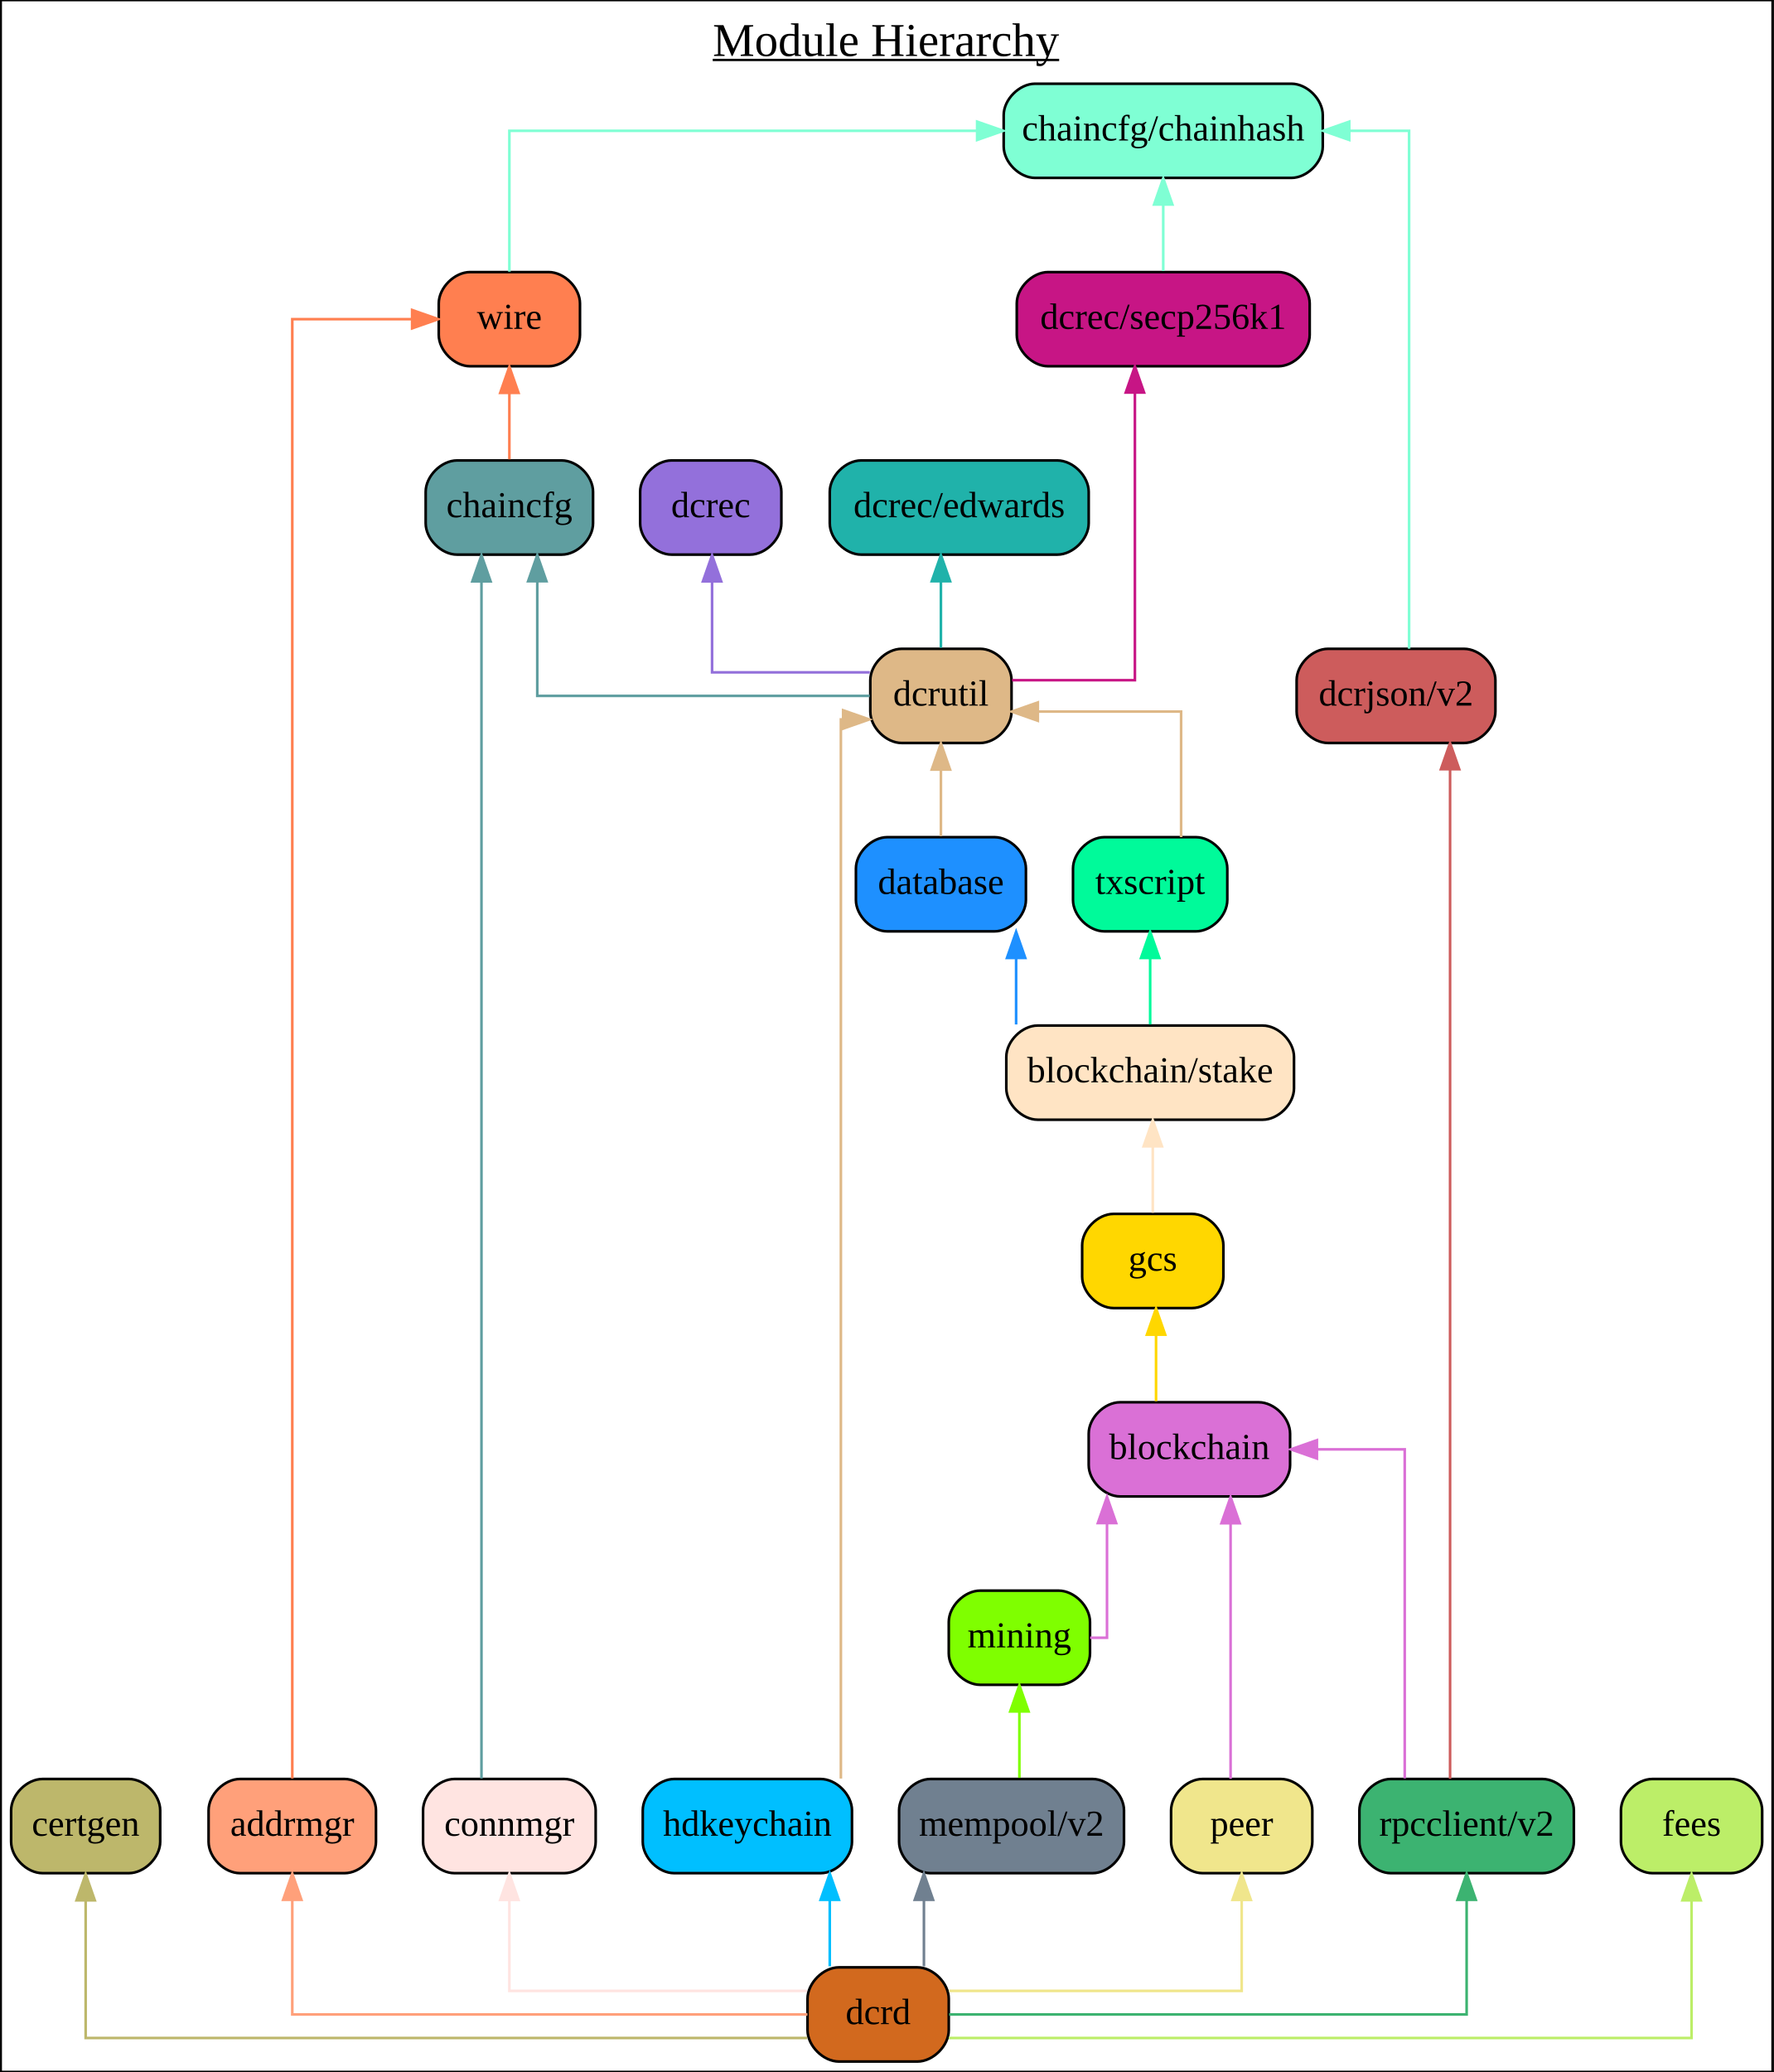
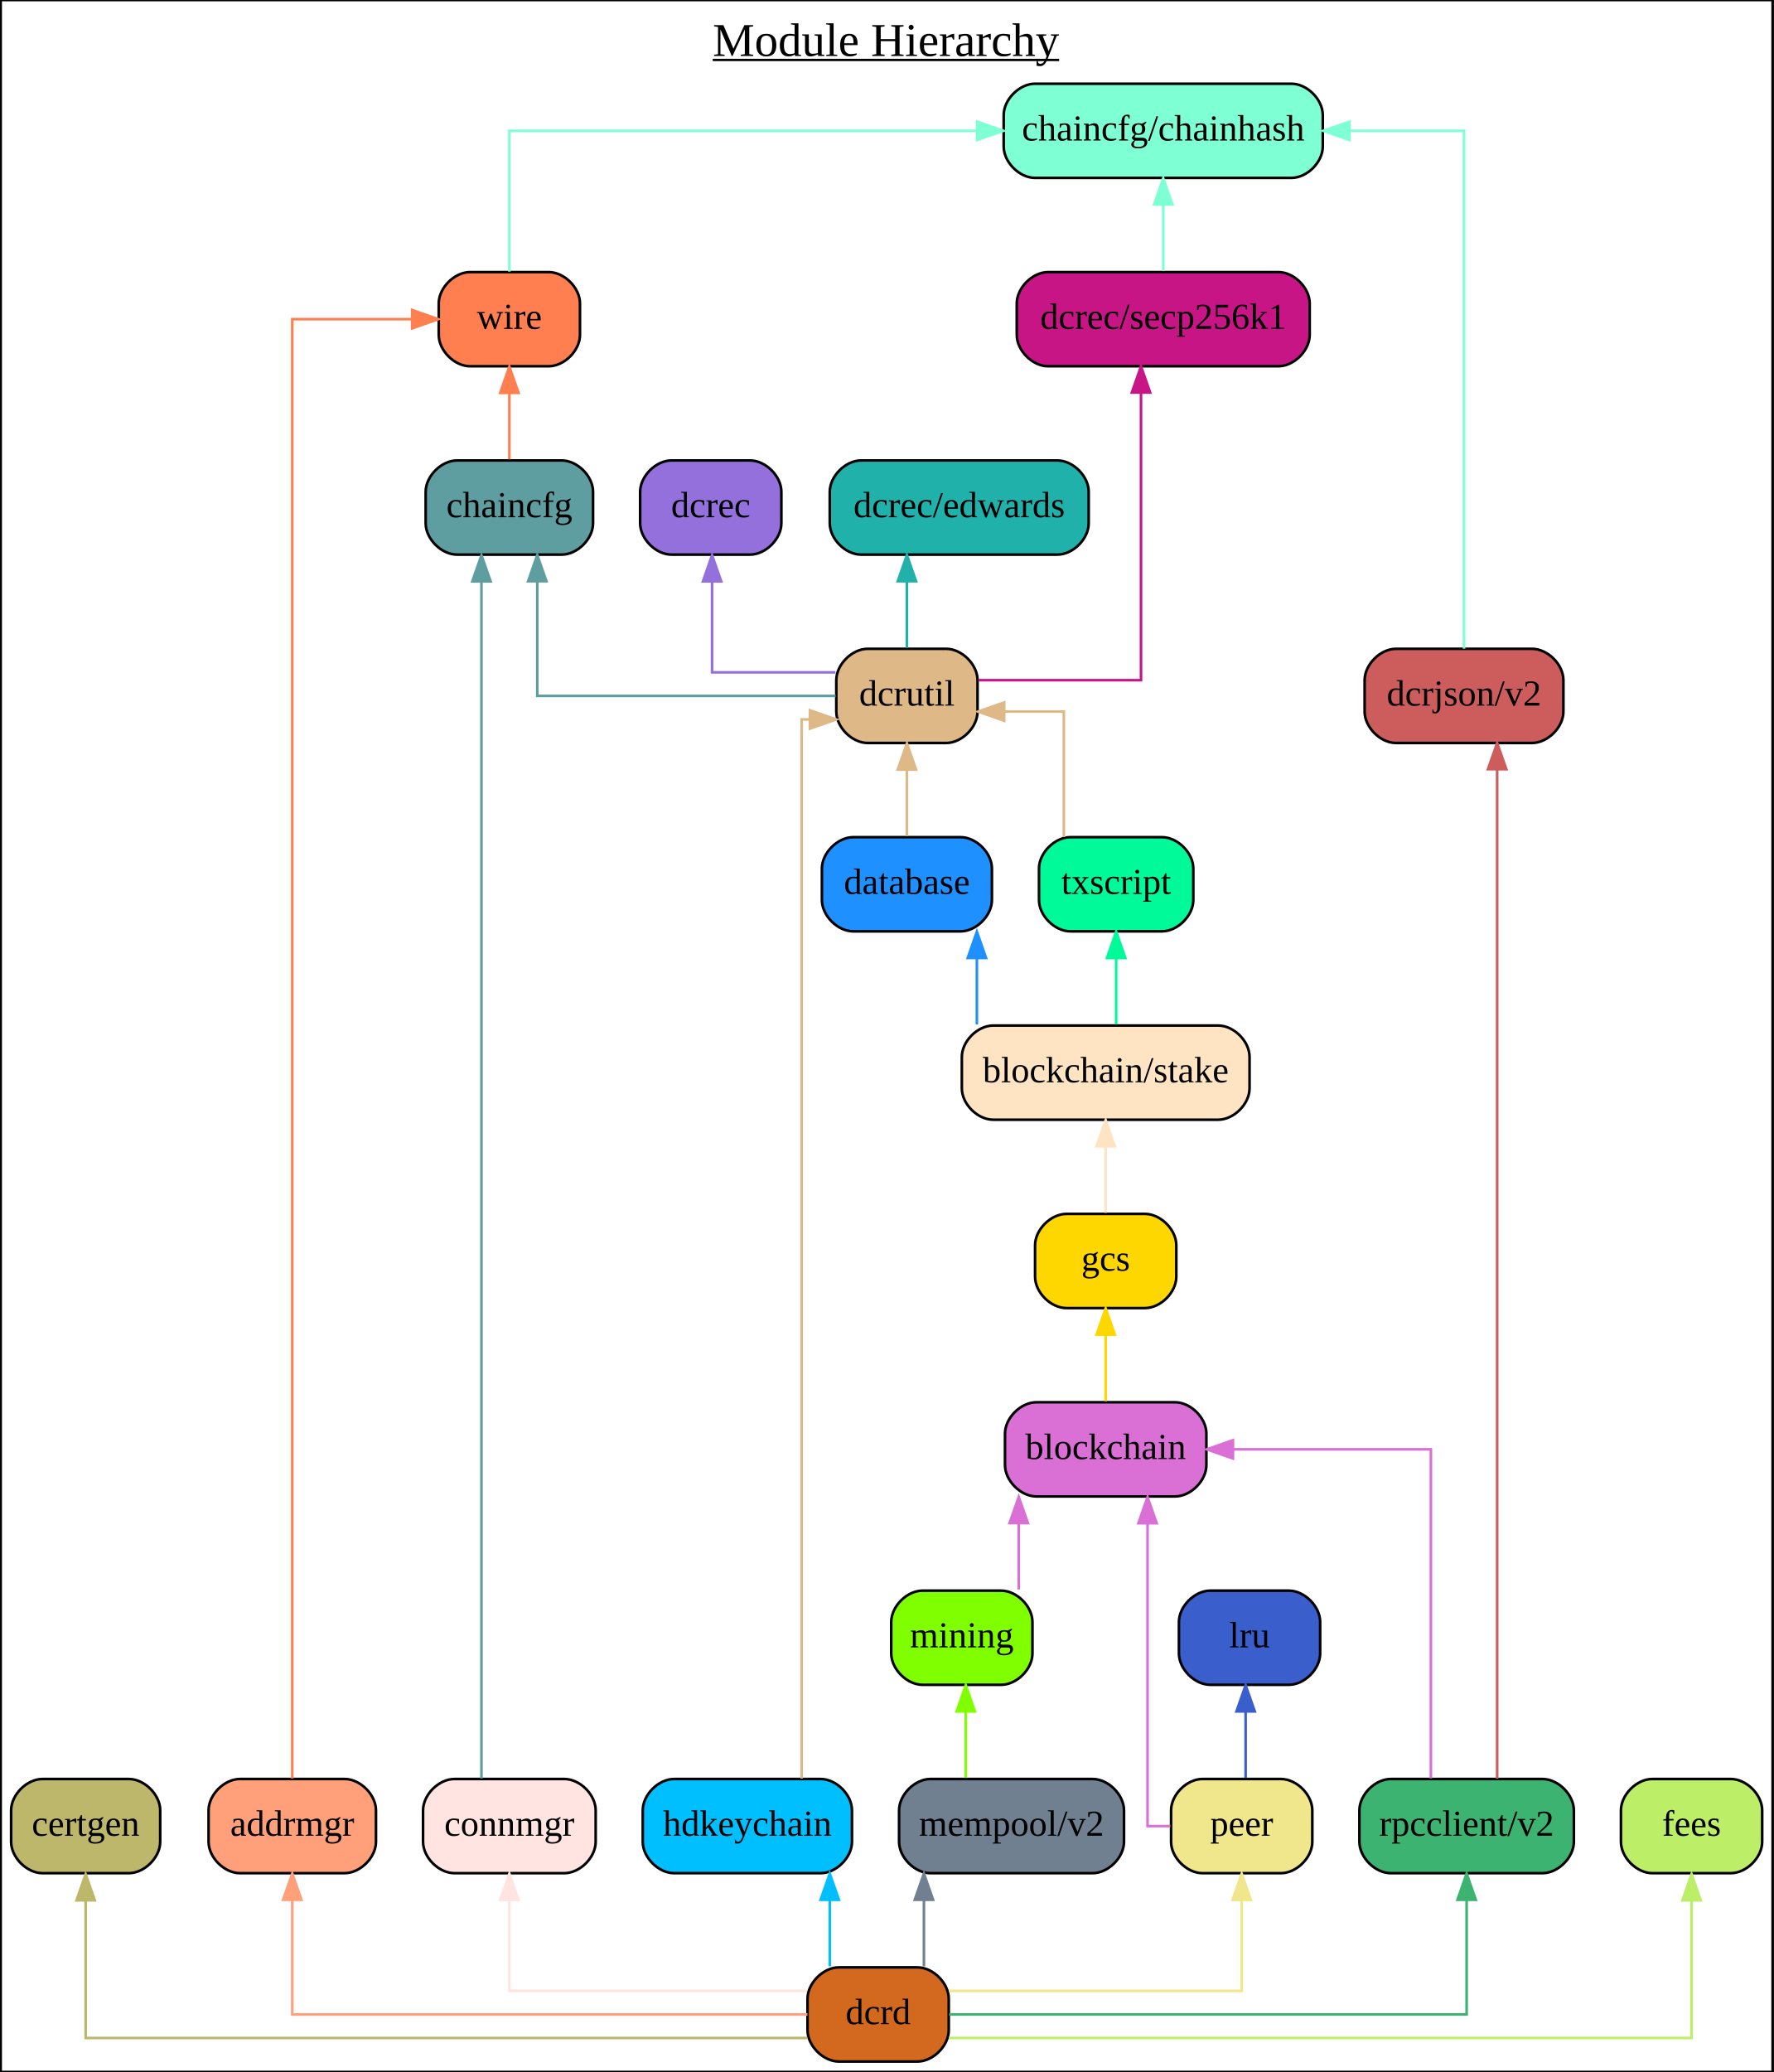
<svg xmlns="http://www.w3.org/2000/svg" width="678pt" height="792pt" viewBox="0.00 0.00 677.50 792.00">
  <g id="graph0" class="graph" transform="scale(1 1) rotate(0) translate(4 788)">
    <polygon fill="white" stroke="#000000" points="-4,4 -4,-788 673.5,-788 673.5,4 -4,4" />
    <text text-anchor="start" x="268.25" y="-766.6" font-family="Times New Roman,serif" text-decoration="underline" font-size="18.00">Module Hierarchy</text>
    <g id="node1" class="node">
      <path fill="darkkhaki" stroke="black" d="M45,-108C45,-108 12,-108 12,-108 6,-108 0,-102 0,-96 0,-96 0,-84 0,-84 0,-78 6,-72 12,-72 12,-72 45,-72 45,-72 51,-72 57,-78 57,-84 57,-84 57,-96 57,-96 57,-102 51,-108 45,-108" />
      <text text-anchor="middle" x="28.5" y="-86.3" font-family="Times New Roman,serif" font-size="14.00">certgen</text>
    </g>
-     <g id="node23" class="node">
+     <g id="node24" class="node">
      <path fill="chocolate" stroke="black" d="M346.5,-36C346.5,-36 316.5,-36 316.5,-36 310.5,-36 304.5,-30 304.5,-24 304.5,-24 304.5,-12 304.5,-12 304.5,-6 310.5,-0 316.5,-0 316.5,-0 346.5,-0 346.5,-0 352.5,-0 358.5,-6 358.5,-12 358.5,-12 358.5,-24 358.5,-24 358.5,-30 352.5,-36 346.5,-36" />
      <text text-anchor="middle" x="331.5" y="-14.3" font-family="Times New Roman,serif" font-size="14.00">dcrd</text>
    </g>
-     <g id="edge25" class="edge">
+     <g id="edge26" class="edge">
      <path fill="none" stroke="darkkhaki" d="M28.5,-61.62C28.5,-61.62 28.5,-9 28.5,-9 28.5,-9 229.972,-9 304.344,-9" />
      <polygon fill="darkkhaki" stroke="darkkhaki" points="25,-61.62 28.5,-71.62 32,-61.62 25,-61.62" />
    </g>
    <g id="node2" class="node">
      <path fill="aquamarine" stroke="black" d="M489.5,-756C489.5,-756 391.5,-756 391.5,-756 385.5,-756 379.5,-750 379.5,-744 379.5,-744 379.5,-732 379.5,-732 379.5,-726 385.5,-720 391.5,-720 391.5,-720 489.5,-720 489.5,-720 495.5,-720 501.5,-726 501.5,-732 501.5,-732 501.5,-744 501.5,-744 501.5,-750 495.5,-756 489.5,-756" />
      <text text-anchor="middle" x="440.5" y="-734.3" font-family="Times New Roman,serif" font-size="14.00">chaincfg/chainhash</text>
    </g>
    <g id="node3" class="node">
-       <path fill="indianred" stroke="black" d="M555.5,-540C555.5,-540 503.5,-540 503.5,-540 497.5,-540 491.5,-534 491.5,-528 491.5,-528 491.5,-516 491.5,-516 491.5,-510 497.5,-504 503.5,-504 503.5,-504 555.5,-504 555.5,-504 561.5,-504 567.5,-510 567.5,-516 567.5,-516 567.5,-528 567.5,-528 567.5,-534 561.5,-540 555.5,-540" />
-       <text text-anchor="middle" x="529.5" y="-518.3" font-family="Times New Roman,serif" font-size="14.00">dcrjson/v2</text>
+       <path fill="indianred" stroke="black" d="M581.5,-540C581.5,-540 529.5,-540 529.5,-540 523.5,-540 517.5,-534 517.5,-528 517.5,-528 517.5,-516 517.5,-516 517.5,-510 523.5,-504 529.5,-504 529.5,-504 581.5,-504 581.5,-504 587.5,-504 593.5,-510 593.5,-516 593.5,-516 593.5,-528 593.5,-528 593.5,-534 587.5,-540 581.5,-540" />
+       <text text-anchor="middle" x="555.5" y="-518.3" font-family="Times New Roman,serif" font-size="14.00">dcrjson/v2</text>
    </g>
    <g id="edge1" class="edge">
-       <path fill="none" stroke="aquamarine" d="M511.623,-738C511.623,-738 534.5,-738 534.5,-738 534.5,-738 534.5,-591.958 534.5,-540.045" />
-       <polygon fill="aquamarine" stroke="aquamarine" points="511.623,-734.5 501.623,-738 511.623,-741.5 511.623,-734.5" />
+       <path fill="none" stroke="aquamarine" d="M511.704,-738C511.704,-738 555.5,-738 555.5,-738 555.5,-738 555.5,-591.958 555.5,-540.045" />
+       <polygon fill="aquamarine" stroke="aquamarine" points="511.704,-734.5 501.704,-738 511.704,-741.5 511.704,-734.5" />
    </g>
    <g id="node4" class="node">
      <path fill="coral" stroke="black" d="M205.5,-684C205.5,-684 175.5,-684 175.5,-684 169.5,-684 163.5,-678 163.5,-672 163.5,-672 163.5,-660 163.5,-660 163.5,-654 169.5,-648 175.5,-648 175.5,-648 205.5,-648 205.5,-648 211.5,-648 217.5,-654 217.5,-660 217.5,-660 217.5,-672 217.5,-672 217.5,-678 211.5,-684 205.5,-684" />
      <text text-anchor="middle" x="190.5" y="-662.3" font-family="Times New Roman,serif" font-size="14.00">wire</text>
    </g>
    <g id="edge2" class="edge">
      <path fill="none" stroke="aquamarine" d="M369.343,-738C369.343,-738 190.5,-738 190.5,-738 190.5,-738 190.5,-705.498 190.5,-684.169" />
      <polygon fill="aquamarine" stroke="aquamarine" points="369.343,-741.5 379.343,-738 369.343,-734.5 369.343,-741.5" />
    </g>
    <g id="node10" class="node">
      <path fill="mediumvioletred" stroke="black" d="M484.5,-684C484.5,-684 396.5,-684 396.5,-684 390.5,-684 384.5,-678 384.5,-672 384.5,-672 384.5,-660 384.5,-660 384.5,-654 390.5,-648 396.5,-648 396.5,-648 484.5,-648 484.5,-648 490.5,-648 496.5,-654 496.5,-660 496.5,-660 496.5,-672 496.5,-672 496.5,-678 490.5,-684 484.5,-684" />
      <text text-anchor="middle" x="440.5" y="-662.3" font-family="Times New Roman,serif" font-size="14.00">dcrec/secp256k1</text>
    </g>
    <g id="edge6" class="edge">
      <path fill="none" stroke="aquamarine" d="M440.5,-709.831C440.5,-709.831 440.5,-684.413 440.5,-684.413" />
      <polygon fill="aquamarine" stroke="aquamarine" points="437,-709.831 440.5,-719.831 444,-709.831 437,-709.831" />
    </g>
-     <g id="node21" class="node">
+     <g id="node22" class="node">
      <path fill="mediumseagreen" stroke="black" d="M585.5,-108C585.5,-108 527.5,-108 527.5,-108 521.5,-108 515.5,-102 515.5,-96 515.5,-96 515.5,-84 515.5,-84 515.5,-78 521.5,-72 527.5,-72 527.5,-72 585.5,-72 585.5,-72 591.5,-72 597.5,-78 597.5,-84 597.5,-84 597.5,-96 597.5,-96 597.5,-102 591.5,-108 585.5,-108" />
      <text text-anchor="middle" x="556.5" y="-86.3" font-family="Times New Roman,serif" font-size="14.00">rpcclient/v2</text>
    </g>
-     <g id="edge22" class="edge">
-       <path fill="none" stroke="indianred" d="M550.167,-493.987C550.167,-493.987 550.167,-108.089 550.167,-108.089" />
-       <polygon fill="indianred" stroke="indianred" points="546.667,-493.987 550.167,-503.987 553.667,-493.988 546.667,-493.987" />
+     <g id="edge23" class="edge">
+       <path fill="none" stroke="indianred" d="M568.167,-493.987C568.167,-493.987 568.167,-108.089 568.167,-108.089" />
+       <polygon fill="indianred" stroke="indianred" points="564.667,-493.987 568.167,-503.987 571.667,-493.988 564.667,-493.987" />
    </g>
    <g id="node5" class="node">
      <path fill="lightsalmon" stroke="black" d="M127.5,-108C127.5,-108 87.5,-108 87.5,-108 81.5,-108 75.5,-102 75.5,-96 75.5,-96 75.5,-84 75.5,-84 75.5,-78 81.5,-72 87.5,-72 87.5,-72 127.5,-72 127.5,-72 133.5,-72 139.5,-78 139.5,-84 139.5,-84 139.5,-96 139.5,-96 139.5,-102 133.5,-108 127.5,-108" />
      <text text-anchor="middle" x="107.5" y="-86.3" font-family="Times New Roman,serif" font-size="14.00">addrmgr</text>
    </g>
    <g id="edge3" class="edge">
      <path fill="none" stroke="coral" d="M153.323,-666C153.323,-666 107.5,-666 107.5,-666 107.5,-666 107.5,-206.099 107.5,-108.19" />
      <polygon fill="coral" stroke="coral" points="153.323,-669.5 163.323,-666 153.323,-662.5 153.323,-669.5" />
    </g>
    <g id="node6" class="node">
      <path fill="cadetblue" stroke="black" d="M210.5,-612C210.5,-612 170.5,-612 170.5,-612 164.5,-612 158.5,-606 158.5,-600 158.5,-600 158.5,-588 158.5,-588 158.5,-582 164.5,-576 170.5,-576 170.5,-576 210.5,-576 210.5,-576 216.5,-576 222.5,-582 222.5,-588 222.5,-588 222.5,-600 222.5,-600 222.5,-606 216.5,-612 210.5,-612" />
      <text text-anchor="middle" x="190.5" y="-590.3" font-family="Times New Roman,serif" font-size="14.00">chaincfg</text>
    </g>
    <g id="edge4" class="edge">
      <path fill="none" stroke="coral" d="M190.5,-637.831C190.5,-637.831 190.5,-612.413 190.5,-612.413" />
      <polygon fill="coral" stroke="coral" points="187,-637.831 190.5,-647.831 194,-637.831 187,-637.831" />
    </g>
-     <g id="edge26" class="edge">
+     <g id="edge27" class="edge">
      <path fill="none" stroke="lightsalmon" d="M107.5,-61.831C107.5,-61.831 107.5,-18 107.5,-18 107.5,-18 244.903,-18 304.48,-18" />
      <polygon fill="lightsalmon" stroke="lightsalmon" points="104,-61.831 107.5,-71.831 111,-61.831 104,-61.831" />
    </g>
    <g id="node7" class="node">
      <path fill="mistyrose" stroke="black" d="M211.5,-108C211.5,-108 169.5,-108 169.5,-108 163.5,-108 157.5,-102 157.5,-96 157.5,-96 157.5,-84 157.5,-84 157.5,-78 163.5,-72 169.5,-72 169.5,-72 211.5,-72 211.5,-72 217.5,-72 223.5,-78 223.5,-84 223.5,-84 223.5,-96 223.5,-96 223.5,-102 217.5,-108 211.5,-108" />
      <text text-anchor="middle" x="190.5" y="-86.3" font-family="Times New Roman,serif" font-size="14.00">connmgr</text>
    </g>
    <g id="edge5" class="edge">
      <path fill="none" stroke="cadetblue" d="M179.833,-565.765C179.833,-565.765 179.833,-108.211 179.833,-108.211" />
      <polygon fill="cadetblue" stroke="cadetblue" points="176.333,-565.765 179.833,-575.765 183.333,-565.765 176.333,-565.765" />
    </g>
    <g id="node11" class="node">
-       <path fill="burlywood" stroke="black" d="M370.5,-540C370.5,-540 340.5,-540 340.5,-540 334.5,-540 328.5,-534 328.5,-528 328.5,-528 328.5,-516 328.5,-516 328.5,-510 334.5,-504 340.5,-504 340.5,-504 370.5,-504 370.5,-504 376.5,-504 382.5,-510 382.5,-516 382.5,-516 382.5,-528 382.5,-528 382.5,-534 376.5,-540 370.5,-540" />
-       <text text-anchor="middle" x="355.5" y="-518.3" font-family="Times New Roman,serif" font-size="14.00">dcrutil</text>
+       <path fill="burlywood" stroke="black" d="M357.5,-540C357.5,-540 327.5,-540 327.5,-540 321.5,-540 315.5,-534 315.5,-528 315.5,-528 315.5,-516 315.5,-516 315.5,-510 321.5,-504 327.5,-504 327.5,-504 357.5,-504 357.5,-504 363.5,-504 369.5,-510 369.5,-516 369.5,-516 369.5,-528 369.5,-528 369.5,-534 363.5,-540 357.5,-540" />
+       <text text-anchor="middle" x="342.5" y="-518.3" font-family="Times New Roman,serif" font-size="14.00">dcrutil</text>
    </g>
    <g id="edge7" class="edge">
-       <path fill="none" stroke="cadetblue" d="M201.167,-565.831C201.167,-565.831 201.167,-522 201.167,-522 201.167,-522 283.958,-522 328.264,-522" />
+       <path fill="none" stroke="cadetblue" d="M201.167,-565.831C201.167,-565.831 201.167,-522 201.167,-522 201.167,-522 274.18,-522 315.25,-522" />
      <polygon fill="cadetblue" stroke="cadetblue" points="197.667,-565.831 201.167,-575.831 204.667,-565.831 197.667,-565.831" />
    </g>
-     <g id="edge28" class="edge">
+     <g id="edge29" class="edge">
      <path fill="none" stroke="mistyrose" d="M190.5,-61.778C190.5,-61.778 190.5,-27 190.5,-27 190.5,-27 263.341,-27 304.314,-27" />
      <polygon fill="mistyrose" stroke="mistyrose" points="187,-61.778 190.5,-71.778 194,-61.778 187,-61.778" />
    </g>
    <g id="node8" class="node">
      <path fill="mediumpurple" stroke="black" d="M282.5,-612C282.5,-612 252.5,-612 252.5,-612 246.5,-612 240.5,-606 240.5,-600 240.5,-600 240.5,-588 240.5,-588 240.5,-582 246.5,-576 252.5,-576 252.5,-576 282.5,-576 282.5,-576 288.5,-576 294.5,-582 294.5,-588 294.5,-588 294.5,-600 294.5,-600 294.5,-606 288.5,-612 282.5,-612" />
      <text text-anchor="middle" x="267.5" y="-590.3" font-family="Times New Roman,serif" font-size="14.00">dcrec</text>
    </g>
    <g id="edge8" class="edge">
-       <path fill="none" stroke="mediumpurple" d="M268,-565.778C268,-565.778 268,-531 268,-531 268,-531 302.608,-531 328.294,-531" />
+       <path fill="none" stroke="mediumpurple" d="M268,-565.778C268,-565.778 268,-531 268,-531 268,-531 293.92,-531 315.182,-531" />
      <polygon fill="mediumpurple" stroke="mediumpurple" points="264.5,-565.778 268,-575.778 271.5,-565.778 264.5,-565.778" />
    </g>
    <g id="node9" class="node">
      <path fill="lightseagreen" stroke="black" d="M400,-612C400,-612 325,-612 325,-612 319,-612 313,-606 313,-600 313,-600 313,-588 313,-588 313,-582 319,-576 325,-576 325,-576 400,-576 400,-576 406,-576 412,-582 412,-588 412,-588 412,-600 412,-600 412,-606 406,-612 400,-612" />
      <text text-anchor="middle" x="362.5" y="-590.3" font-family="Times New Roman,serif" font-size="14.00">dcrec/edwards</text>
    </g>
    <g id="edge9" class="edge">
-       <path fill="none" stroke="lightseagreen" d="M355.5,-565.831C355.5,-565.831 355.5,-540.413 355.5,-540.413" />
-       <polygon fill="lightseagreen" stroke="lightseagreen" points="352,-565.831 355.5,-575.831 359,-565.831 352,-565.831" />
+       <path fill="none" stroke="lightseagreen" d="M342.5,-565.831C342.5,-565.831 342.5,-540.413 342.5,-540.413" />
+       <polygon fill="lightseagreen" stroke="lightseagreen" points="339,-565.831 342.5,-575.831 346,-565.831 339,-565.831" />
    </g>
    <g id="edge10" class="edge">
-       <path fill="none" stroke="mediumvioletred" d="M429.667,-637.959C429.667,-637.959 429.667,-528 429.667,-528 429.667,-528 403.863,-528 382.696,-528" />
-       <polygon fill="mediumvioletred" stroke="mediumvioletred" points="426.167,-637.959 429.667,-647.959 433.167,-637.959 426.167,-637.959" />
+       <path fill="none" stroke="mediumvioletred" d="M432,-637.959C432,-637.959 432,-528 432,-528 432,-528 396.16,-528 369.839,-528" />
+       <polygon fill="mediumvioletred" stroke="mediumvioletred" points="428.5,-637.959 432,-647.959 435.5,-637.959 428.5,-637.959" />
    </g>
    <g id="node12" class="node">
-       <path fill="dodgerblue" stroke="black" d="M376,-468C376,-468 335,-468 335,-468 329,-468 323,-462 323,-456 323,-456 323,-444 323,-444 323,-438 329,-432 335,-432 335,-432 376,-432 376,-432 382,-432 388,-438 388,-444 388,-444 388,-456 388,-456 388,-462 382,-468 376,-468" />
-       <text text-anchor="middle" x="355.5" y="-446.3" font-family="Times New Roman,serif" font-size="14.00">database</text>
+       <path fill="dodgerblue" stroke="black" d="M363,-468C363,-468 322,-468 322,-468 316,-468 310,-462 310,-456 310,-456 310,-444 310,-444 310,-438 316,-432 322,-432 322,-432 363,-432 363,-432 369,-432 375,-438 375,-444 375,-444 375,-456 375,-456 375,-462 369,-468 363,-468" />
+       <text text-anchor="middle" x="342.5" y="-446.3" font-family="Times New Roman,serif" font-size="14.00">database</text>
    </g>
    <g id="edge11" class="edge">
-       <path fill="none" stroke="burlywood" d="M355.5,-493.831C355.5,-493.831 355.5,-468.413 355.5,-468.413" />
-       <polygon fill="burlywood" stroke="burlywood" points="352,-493.831 355.5,-503.831 359,-493.831 352,-493.831" />
+       <path fill="none" stroke="burlywood" d="M342.5,-493.831C342.5,-493.831 342.5,-468.413 342.5,-468.413" />
+       <polygon fill="burlywood" stroke="burlywood" points="339,-493.831 342.5,-503.831 346,-493.831 339,-493.831" />
    </g>
    <g id="node13" class="node">
      <path fill="deepskyblue" stroke="black" d="M309.5,-108C309.5,-108 253.5,-108 253.5,-108 247.5,-108 241.5,-102 241.5,-96 241.5,-96 241.5,-84 241.5,-84 241.5,-78 247.5,-72 253.5,-72 253.5,-72 309.5,-72 309.5,-72 315.5,-72 321.5,-78 321.5,-84 321.5,-84 321.5,-96 321.5,-96 321.5,-102 315.5,-108 309.5,-108" />
      <text text-anchor="middle" x="281.5" y="-86.3" font-family="Times New Roman,serif" font-size="14.00">hdkeychain</text>
    </g>
    <g id="edge12" class="edge">
-       <path fill="none" stroke="burlywood" d="M318.336,-513C318.336,-513 317.25,-513 317.25,-513 317.25,-513 317.25,-189.141 317.25,-108.176" />
-       <polygon fill="burlywood" stroke="burlywood" points="318.109,-516.5 328.109,-513 318.109,-509.5 318.109,-516.5" />
+       <path fill="none" stroke="burlywood" d="M305.429,-513C305.429,-513 302.25,-513 302.25,-513 302.25,-513 302.25,-189.141 302.25,-108.176" />
+       <polygon fill="burlywood" stroke="burlywood" points="305.429,-516.5 315.429,-513 305.429,-509.5 305.429,-516.5" />
    </g>
    <g id="node14" class="node">
-       <path fill="mediumspringgreen" stroke="black" d="M453,-468C453,-468 418,-468 418,-468 412,-468 406,-462 406,-456 406,-456 406,-444 406,-444 406,-438 412,-432 418,-432 418,-432 453,-432 453,-432 459,-432 465,-438 465,-444 465,-444 465,-456 465,-456 465,-462 459,-468 453,-468" />
-       <text text-anchor="middle" x="435.5" y="-446.3" font-family="Times New Roman,serif" font-size="14.00">txscript</text>
+       <path fill="mediumspringgreen" stroke="black" d="M440,-468C440,-468 405,-468 405,-468 399,-468 393,-462 393,-456 393,-456 393,-444 393,-444 393,-438 399,-432 405,-432 405,-432 440,-432 440,-432 446,-432 452,-438 452,-444 452,-444 452,-456 452,-456 452,-462 446,-468 440,-468" />
+       <text text-anchor="middle" x="422.5" y="-446.3" font-family="Times New Roman,serif" font-size="14.00">txscript</text>
    </g>
    <g id="edge13" class="edge">
-       <path fill="none" stroke="burlywood" d="M392.556,-516C392.556,-516 447.333,-516 447.333,-516 447.333,-516 447.333,-487.576 447.333,-468.035" />
-       <polygon fill="burlywood" stroke="burlywood" points="392.556,-512.5 382.556,-516 392.556,-519.5 392.556,-512.5" />
+       <path fill="none" stroke="burlywood" d="M379.691,-516C379.691,-516 402.5,-516 402.5,-516 402.5,-516 402.5,-487.576 402.5,-468.035" />
+       <polygon fill="burlywood" stroke="burlywood" points="379.691,-512.5 369.691,-516 379.691,-519.5 379.691,-512.5" />
    </g>
    <g id="node15" class="node">
-       <path fill="bisque" stroke="black" d="M478.5,-396C478.5,-396 392.5,-396 392.5,-396 386.5,-396 380.5,-390 380.5,-384 380.5,-384 380.5,-372 380.5,-372 380.5,-366 386.5,-360 392.5,-360 392.5,-360 478.5,-360 478.5,-360 484.5,-360 490.5,-366 490.5,-372 490.5,-372 490.5,-384 490.5,-384 490.5,-390 484.5,-396 478.5,-396" />
-       <text text-anchor="middle" x="435.5" y="-374.3" font-family="Times New Roman,serif" font-size="14.00">blockchain/stake</text>
+       <path fill="bisque" stroke="black" d="M461.5,-396C461.5,-396 375.5,-396 375.5,-396 369.5,-396 363.5,-390 363.5,-384 363.5,-384 363.5,-372 363.5,-372 363.5,-366 369.5,-360 375.5,-360 375.5,-360 461.5,-360 461.5,-360 467.5,-360 473.5,-366 473.5,-372 473.5,-372 473.5,-384 473.5,-384 473.5,-390 467.5,-396 461.5,-396" />
+       <text text-anchor="middle" x="418.5" y="-374.3" font-family="Times New Roman,serif" font-size="14.00">blockchain/stake</text>
    </g>
    <g id="edge14" class="edge">
-       <path fill="none" stroke="dodgerblue" d="M384.25,-421.831C384.25,-421.831 384.25,-396.413 384.25,-396.413" />
-       <polygon fill="dodgerblue" stroke="dodgerblue" points="380.75,-421.831 384.25,-431.831 387.75,-421.831 380.75,-421.831" />
-     </g>
-     <g id="edge27" class="edge">
+       <path fill="none" stroke="dodgerblue" d="M369.25,-421.831C369.25,-421.831 369.25,-396.413 369.25,-396.413" />
+       <polygon fill="dodgerblue" stroke="dodgerblue" points="365.75,-421.831 369.25,-431.831 372.75,-421.831 365.75,-421.831" />
+     </g>
+     <g id="edge28" class="edge">
      <path fill="none" stroke="deepskyblue" d="M313,-61.831C313,-61.831 313,-36.413 313,-36.413" />
      <polygon fill="deepskyblue" stroke="deepskyblue" points="309.5,-61.831 313,-71.831 316.5,-61.831 309.5,-61.831" />
    </g>
    <g id="edge15" class="edge">
-       <path fill="none" stroke="mediumspringgreen" d="M435.5,-421.831C435.5,-421.831 435.5,-396.413 435.5,-396.413" />
-       <polygon fill="mediumspringgreen" stroke="mediumspringgreen" points="432,-421.831 435.5,-431.831 439,-421.831 432,-421.831" />
+       <path fill="none" stroke="mediumspringgreen" d="M422.5,-421.831C422.5,-421.831 422.5,-396.413 422.5,-396.413" />
+       <polygon fill="mediumspringgreen" stroke="mediumspringgreen" points="419,-421.831 422.5,-431.831 426,-421.831 419,-421.831" />
    </g>
    <g id="node16" class="node">
-       <path fill="gold" stroke="black" d="M451.5,-324C451.5,-324 421.5,-324 421.5,-324 415.5,-324 409.5,-318 409.5,-312 409.5,-312 409.5,-300 409.5,-300 409.5,-294 415.5,-288 421.5,-288 421.5,-288 451.5,-288 451.5,-288 457.5,-288 463.5,-294 463.5,-300 463.5,-300 463.5,-312 463.5,-312 463.5,-318 457.5,-324 451.5,-324" />
-       <text text-anchor="middle" x="436.5" y="-302.3" font-family="Times New Roman,serif" font-size="14.00">gcs</text>
+       <path fill="gold" stroke="black" d="M433.5,-324C433.5,-324 403.5,-324 403.5,-324 397.5,-324 391.5,-318 391.5,-312 391.5,-312 391.5,-300 391.5,-300 391.5,-294 397.5,-288 403.5,-288 403.5,-288 433.5,-288 433.5,-288 439.5,-288 445.5,-294 445.5,-300 445.5,-300 445.5,-312 445.5,-312 445.5,-318 439.5,-324 433.5,-324" />
+       <text text-anchor="middle" x="418.5" y="-302.3" font-family="Times New Roman,serif" font-size="14.00">gcs</text>
    </g>
    <g id="edge16" class="edge">
-       <path fill="none" stroke="bisque" d="M436.5,-349.831C436.5,-349.831 436.5,-324.413 436.5,-324.413" />
-       <polygon fill="bisque" stroke="bisque" points="433,-349.831 436.5,-359.831 440,-349.831 433,-349.831" />
+       <path fill="none" stroke="bisque" d="M418.5,-349.831C418.5,-349.831 418.5,-324.413 418.5,-324.413" />
+       <polygon fill="bisque" stroke="bisque" points="415,-349.831 418.5,-359.831 422,-349.831 415,-349.831" />
    </g>
    <g id="node17" class="node">
-       <path fill="orchid" stroke="black" d="M477,-252C477,-252 424,-252 424,-252 418,-252 412,-246 412,-240 412,-240 412,-228 412,-228 412,-222 418,-216 424,-216 424,-216 477,-216 477,-216 483,-216 489,-222 489,-228 489,-228 489,-240 489,-240 489,-246 483,-252 477,-252" />
-       <text text-anchor="middle" x="450.5" y="-230.3" font-family="Times New Roman,serif" font-size="14.00">blockchain</text>
+       <path fill="orchid" stroke="black" d="M445,-252C445,-252 392,-252 392,-252 386,-252 380,-246 380,-240 380,-240 380,-228 380,-228 380,-222 386,-216 392,-216 392,-216 445,-216 445,-216 451,-216 457,-222 457,-228 457,-228 457,-240 457,-240 457,-246 451,-252 445,-252" />
+       <text text-anchor="middle" x="418.5" y="-230.3" font-family="Times New Roman,serif" font-size="14.00">blockchain</text>
    </g>
    <g id="edge17" class="edge">
-       <path fill="none" stroke="gold" d="M437.75,-277.831C437.75,-277.831 437.75,-252.413 437.75,-252.413" />
-       <polygon fill="gold" stroke="gold" points="434.25,-277.831 437.75,-287.831 441.25,-277.831 434.25,-277.831" />
+       <path fill="none" stroke="gold" d="M418.5,-277.831C418.5,-277.831 418.5,-252.413 418.5,-252.413" />
+       <polygon fill="gold" stroke="gold" points="415,-277.831 418.5,-287.831 422,-277.831 415,-277.831" />
    </g>
    <g id="node19" class="node">
-       <path fill="chartreuse" stroke="black" d="M400.5,-180C400.5,-180 370.5,-180 370.5,-180 364.5,-180 358.5,-174 358.5,-168 358.5,-168 358.5,-156 358.5,-156 358.5,-150 364.5,-144 370.5,-144 370.5,-144 400.5,-144 400.5,-144 406.5,-144 412.5,-150 412.5,-156 412.5,-156 412.5,-168 412.5,-168 412.5,-174 406.5,-180 400.5,-180" />
-       <text text-anchor="middle" x="385.5" y="-158.3" font-family="Times New Roman,serif" font-size="14.00">mining</text>
+       <path fill="chartreuse" stroke="black" d="M378.5,-180C378.5,-180 348.5,-180 348.5,-180 342.5,-180 336.5,-174 336.5,-168 336.5,-168 336.5,-156 336.5,-156 336.5,-150 342.5,-144 348.5,-144 348.5,-144 378.5,-144 378.5,-144 384.5,-144 390.5,-150 390.5,-156 390.5,-156 390.5,-168 390.5,-168 390.5,-174 384.5,-180 378.5,-180" />
+       <text text-anchor="middle" x="363.5" y="-158.3" font-family="Times New Roman,serif" font-size="14.00">mining</text>
    </g>
    <g id="edge18" class="edge">
-       <path fill="none" stroke="orchid" d="M419,-205.831C419,-205.831 419,-162 419,-162 419,-162 416.35,-162 412.541,-162" />
-       <polygon fill="orchid" stroke="orchid" points="415.5,-205.831 419,-215.831 422.5,-205.831 415.5,-205.831" />
-     </g>
-     <g id="node20" class="node">
+       <path fill="none" stroke="orchid" d="M385.25,-205.831C385.25,-205.831 385.25,-180.413 385.25,-180.413" />
+       <polygon fill="orchid" stroke="orchid" points="381.75,-205.831 385.25,-215.831 388.75,-205.831 381.75,-205.831" />
+     </g>
+     <g id="node21" class="node">
      <path fill="khaki" stroke="black" d="M485.5,-108C485.5,-108 455.5,-108 455.5,-108 449.5,-108 443.5,-102 443.5,-96 443.5,-96 443.5,-84 443.5,-84 443.5,-78 449.5,-72 455.5,-72 455.5,-72 485.5,-72 485.5,-72 491.5,-72 497.5,-78 497.5,-84 497.5,-84 497.5,-96 497.5,-96 497.5,-102 491.5,-108 485.5,-108" />
      <text text-anchor="middle" x="470.5" y="-86.3" font-family="Times New Roman,serif" font-size="14.00">peer</text>
    </g>
-     <g id="edge20" class="edge">
-       <path fill="none" stroke="orchid" d="M466.25,-205.762C466.25,-205.762 466.25,-108.09 466.25,-108.09" />
-       <polygon fill="orchid" stroke="orchid" points="462.75,-205.762 466.25,-215.762 469.75,-205.762 462.75,-205.762" />
-     </g>
    <g id="edge21" class="edge">
-       <path fill="none" stroke="orchid" d="M499.256,-234C499.256,-234 532.833,-234 532.833,-234 532.833,-234 532.833,-146.986 532.833,-108.238" />
-       <polygon fill="orchid" stroke="orchid" points="499.256,-230.5 489.256,-234 499.256,-237.5 499.256,-230.5" />
+       <path fill="none" stroke="orchid" d="M434.5,-205.762C434.5,-205.762 434.5,-90 434.5,-90 434.5,-90 438.194,-90 443.215,-90" />
+       <polygon fill="orchid" stroke="orchid" points="431,-205.762 434.5,-215.762 438,-205.762 431,-205.762" />
+     </g>
+     <g id="edge22" class="edge">
+       <path fill="none" stroke="orchid" d="M467.158,-234C467.158,-234 542.833,-234 542.833,-234 542.833,-234 542.833,-146.986 542.833,-108.238" />
+       <polygon fill="orchid" stroke="orchid" points="467.158,-230.5 457.158,-234 467.158,-237.5 467.158,-230.5" />
    </g>
    <g id="node18" class="node">
      <path fill="slategray" stroke="black" d="M413.5,-108C413.5,-108 351.5,-108 351.5,-108 345.5,-108 339.5,-102 339.5,-96 339.5,-96 339.5,-84 339.5,-84 339.5,-78 345.5,-72 351.5,-72 351.5,-72 413.5,-72 413.5,-72 419.5,-72 425.5,-78 425.5,-84 425.5,-84 425.5,-96 425.5,-96 425.5,-102 419.5,-108 413.5,-108" />
      <text text-anchor="middle" x="382.5" y="-86.3" font-family="Times New Roman,serif" font-size="14.00">mempool/v2</text>
    </g>
-     <g id="edge24" class="edge">
+     <g id="edge25" class="edge">
      <path fill="none" stroke="slategray" d="M349,-61.831C349,-61.831 349,-36.413 349,-36.413" />
      <polygon fill="slategray" stroke="slategray" points="345.5,-61.831 349,-71.831 352.5,-61.831 345.5,-61.831" />
    </g>
    <g id="edge19" class="edge">
-       <path fill="none" stroke="chartreuse" d="M385.5,-133.831C385.5,-133.831 385.5,-108.413 385.5,-108.413" />
-       <polygon fill="chartreuse" stroke="chartreuse" points="382,-133.831 385.5,-143.831 389,-133.831 382,-133.831" />
-     </g>
-     <g id="edge30" class="edge">
+       <path fill="none" stroke="chartreuse" d="M365,-133.831C365,-133.831 365,-108.413 365,-108.413" />
+       <polygon fill="chartreuse" stroke="chartreuse" points="361.5,-133.831 365,-143.831 368.5,-133.831 361.5,-133.831" />
+     </g>
+     <g id="node20" class="node">
+       <path fill="#3a5fcd" stroke="black" d="M488.5,-180C488.5,-180 458.5,-180 458.5,-180 452.5,-180 446.5,-174 446.5,-168 446.5,-168 446.5,-156 446.5,-156 446.5,-150 452.5,-144 458.5,-144 458.5,-144 488.5,-144 488.5,-144 494.5,-144 500.5,-150 500.5,-156 500.5,-156 500.5,-168 500.5,-168 500.5,-174 494.5,-180 488.5,-180" />
+       <text text-anchor="middle" x="473.5" y="-158.3" font-family="Times New Roman,serif" font-size="14.00">lru</text>
+     </g>
+     <g id="edge20" class="edge">
+       <path fill="none" stroke="#3a5fcd" d="M472,-133.831C472,-133.831 472,-108.413 472,-108.413" />
+       <polygon fill="#3a5fcd" stroke="#3a5fcd" points="468.5,-133.831 472,-143.831 475.5,-133.831 468.5,-133.831" />
+     </g>
+     <g id="edge31" class="edge">
      <path fill="none" stroke="khaki" d="M470.5,-61.778C470.5,-61.778 470.5,-27 470.5,-27 470.5,-27 399.082,-27 358.631,-27" />
      <polygon fill="khaki" stroke="khaki" points="467,-61.778 470.5,-71.778 474,-61.778 467,-61.778" />
    </g>
-     <g id="edge29" class="edge">
+     <g id="edge30" class="edge">
      <path fill="none" stroke="mediumseagreen" d="M556.5,-61.831C556.5,-61.831 556.5,-18 556.5,-18 556.5,-18 418.483,-18 358.64,-18" />
      <polygon fill="mediumseagreen" stroke="mediumseagreen" points="553,-61.831 556.5,-71.831 560,-61.831 553,-61.831" />
    </g>
-     <g id="node22" class="node">
+     <g id="node23" class="node">
      <path fill="#bcee68" stroke="black" d="M657.5,-108C657.5,-108 627.5,-108 627.5,-108 621.5,-108 615.5,-102 615.5,-96 615.5,-96 615.5,-84 615.5,-84 615.5,-78 621.5,-72 627.5,-72 627.5,-72 657.5,-72 657.5,-72 663.5,-72 669.5,-78 669.5,-84 669.5,-84 669.5,-96 669.5,-96 669.5,-102 663.5,-108 657.5,-108" />
      <text text-anchor="middle" x="642.5" y="-86.3" font-family="Times New Roman,serif" font-size="14.00">fees</text>
    </g>
-     <g id="edge23" class="edge">
+     <g id="edge24" class="edge">
      <path fill="none" stroke="#bcee68" d="M642.5,-61.62C642.5,-61.62 642.5,-9 642.5,-9 642.5,-9 434.22,-9 358.555,-9" />
      <polygon fill="#bcee68" stroke="#bcee68" points="639,-61.62 642.5,-71.62 646,-61.62 639,-61.62" />
    </g>
  </g>
</svg>
